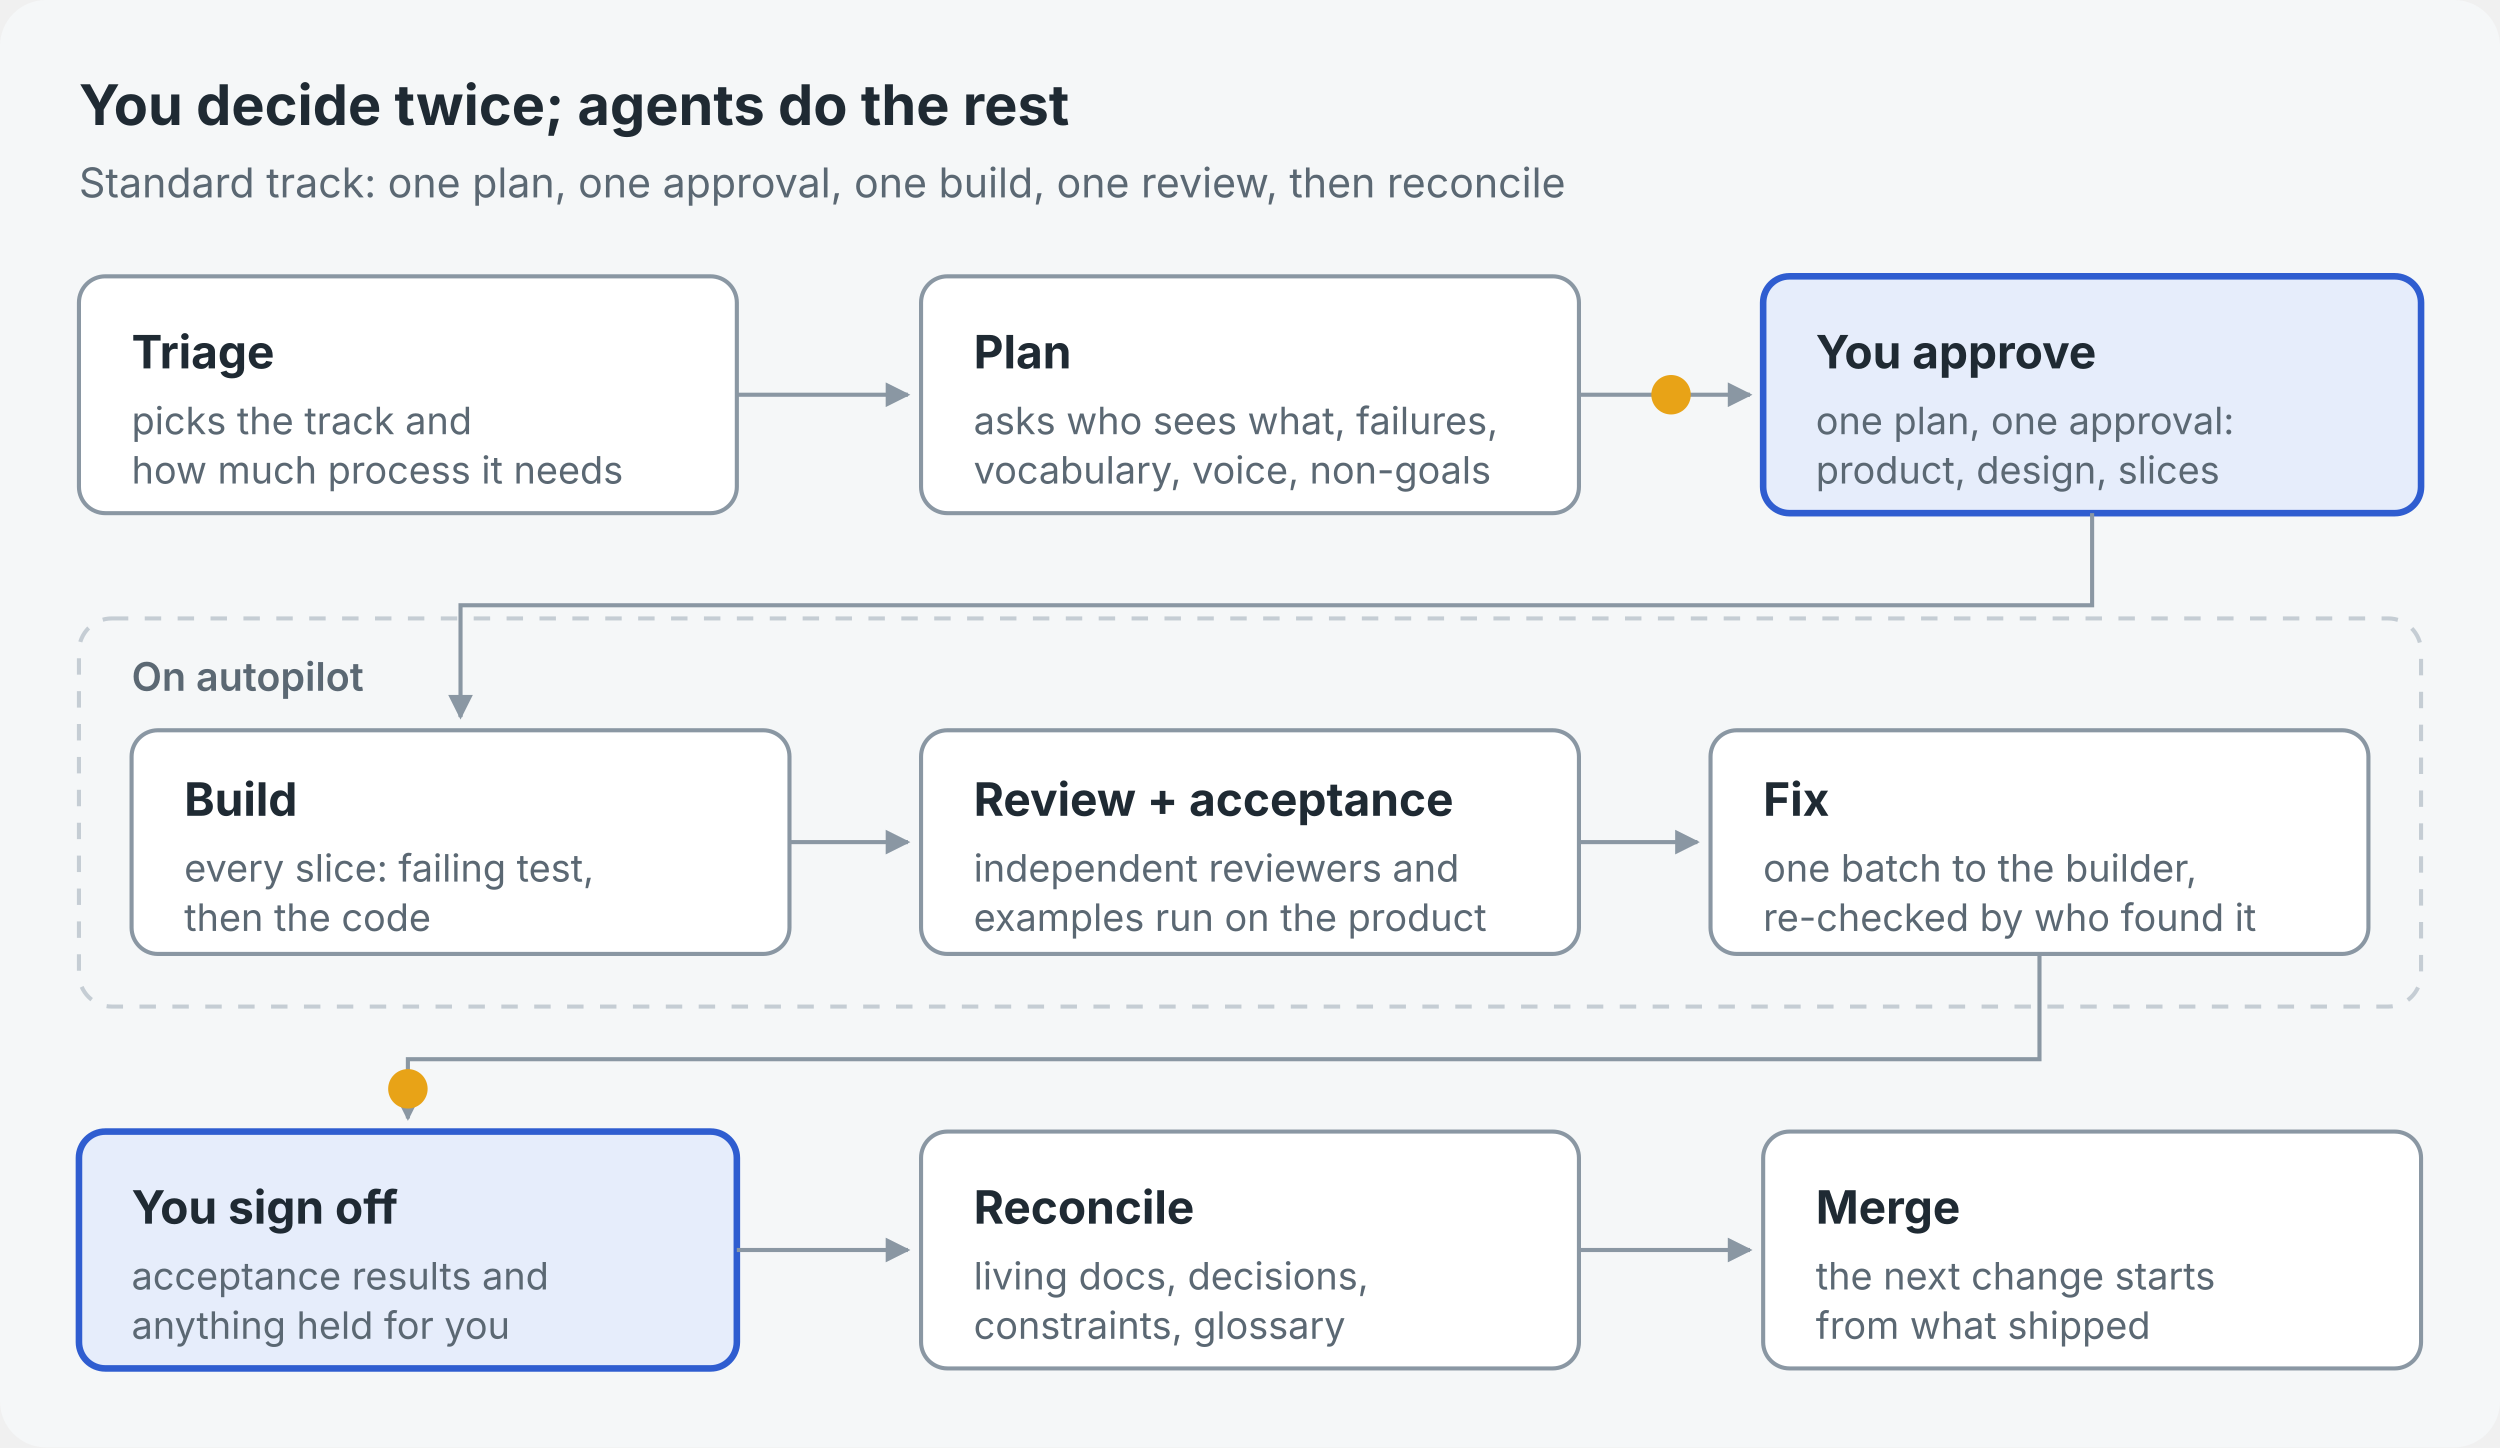
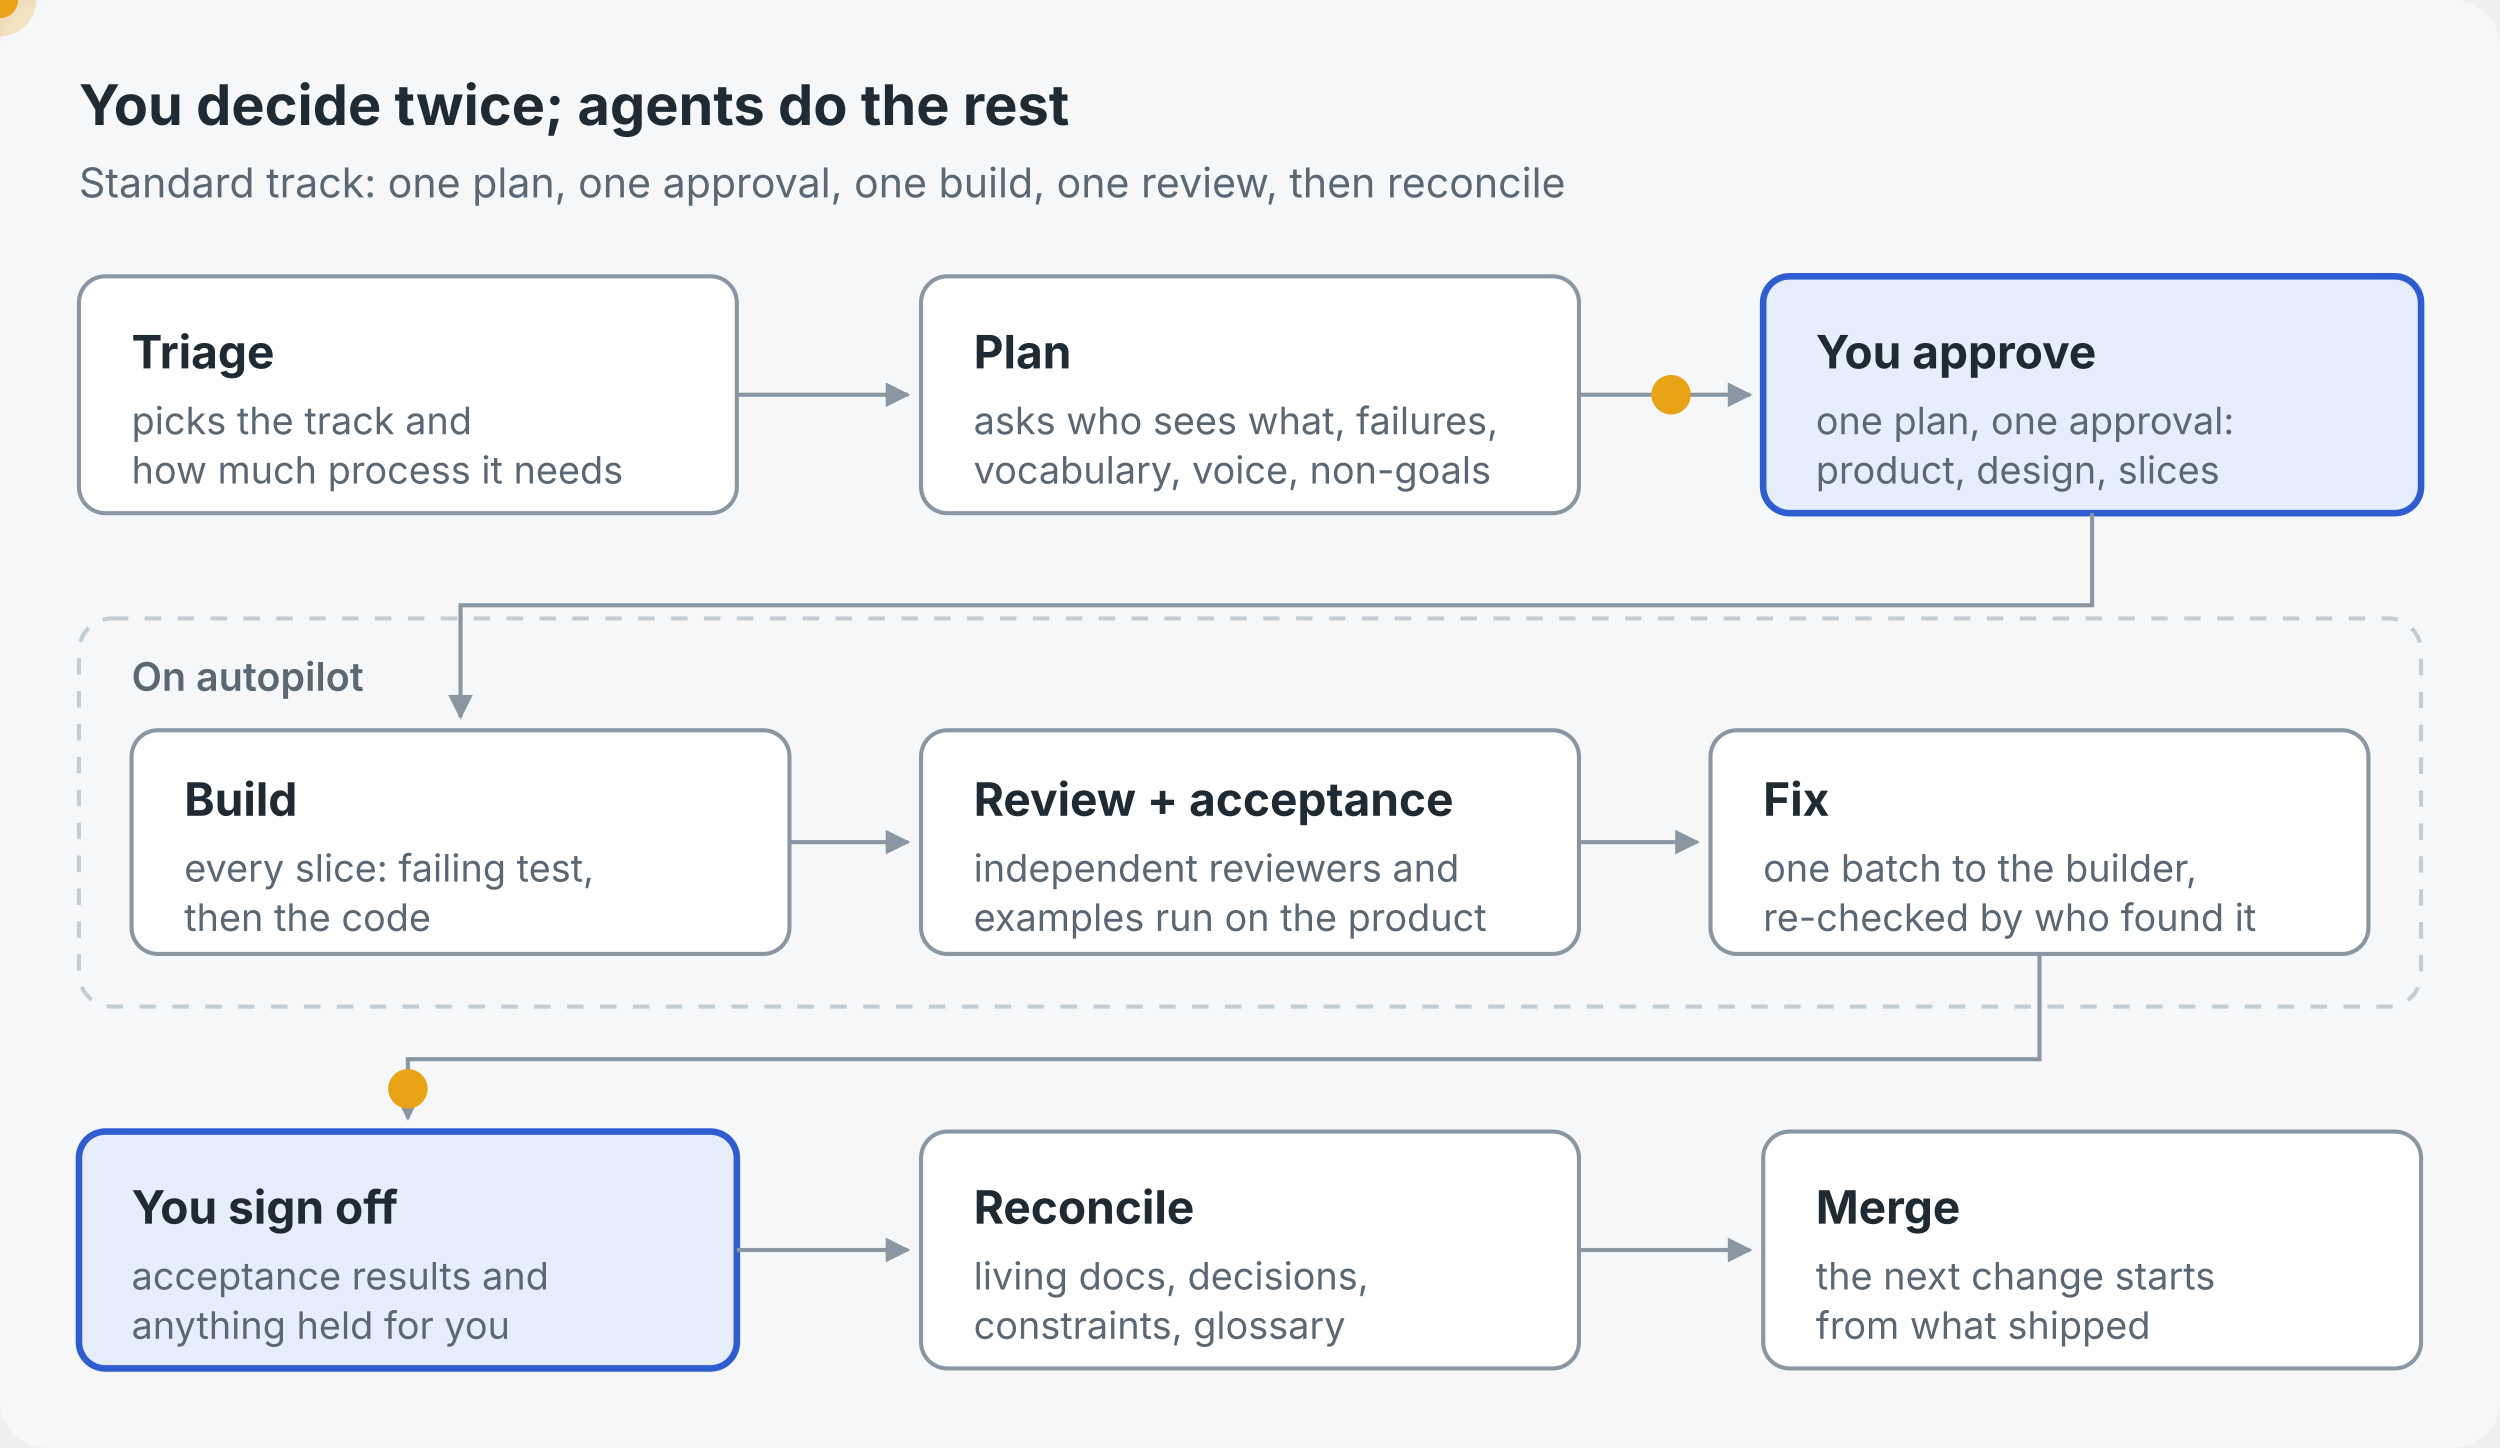
<svg xmlns="http://www.w3.org/2000/svg" viewBox="0 0 760 440" width="760" height="440" role="img" aria-label="The factory loop on the standard track: triage, plan with discovery questions, one approval, build every slice test-first, review with acceptance, sign off, reconcile">
  <style>
    text { font-family: Inter, -apple-system, "Segoe UI", Helvetica, Arial, sans-serif; }
    .bg { fill: #F5F7F8; }
    .ink { fill: #1F2A33; }
    .quiet { fill: #5B6873; }
    .box { fill: #FFFFFF; stroke: #8A97A3; stroke-width: 1.25; }
    .you { fill: #E6EDFB; stroke: #2F5DD0; stroke-width: 2; }
    .line { fill: none; stroke: #8A97A3; stroke-width: 1.25; }
    .head { fill: #8A97A3; }
    .group { fill: none; stroke: #C5CDD4; stroke-width: 1.25; stroke-dasharray: 5 5; }
    .gate { fill: #E8A317; }
+     .token { fill: #E8A317; }
+     .halo { fill: #E8A317; opacity: 0.25; }
    @media (prefers-color-scheme: dark) {
      .bg { fill: #15191D; }
      .ink { fill: #E6EAEE; }
      .quiet { fill: #9AA6B1; }
      .box { fill: #1C2228; stroke: #5E6B76; }
      .you { fill: #1D2A44; stroke: #6F95F0; }
      .line { stroke: #5E6B76; }
      .head { fill: #5E6B76; }
      .group { stroke: #36404A; }
    }
  </style>
  <defs>
    <marker id="arrow" viewBox="0 0 10 10" refX="9" refY="5" markerWidth="6" markerHeight="6" orient="auto-start-reverse">
      <path class="head" d="M0 0L10 5L0 10z" />
    </marker>
  </defs>
  <rect class="bg" x="0" y="0" width="760" height="440" rx="14" />
-   <text class="ink" x="24" y="38" font-size="17" font-weight="700">You decide twice; agents do the rest</text>
-   <text class="quiet" x="24" y="60" font-size="12.5">Standard track: one plan, one approval, one build, one review, then reconcile</text>
  <rect class="box" x="24" y="84" width="200" height="72" rx="8" />
-   <text class="ink" x="40" y="112" font-size="14" font-weight="700">Triage</text>
-   <text class="quiet" x="40" y="132" font-size="11.5">picks the track and</text>
-   <text class="quiet" x="40" y="147" font-size="11.5">how much process it needs</text>
  <rect class="box" x="280" y="84" width="200" height="72" rx="8" />
-   <text class="ink" x="296" y="112" font-size="14" font-weight="700">Plan</text>
-   <text class="quiet" x="296" y="132" font-size="11.5">asks who sees what, failures,</text>
-   <text class="quiet" x="296" y="147" font-size="11.5">vocabulary, voice, non-goals</text>
  <rect class="you" x="536" y="84" width="200" height="72" rx="8" />
-   <text class="ink" x="552" y="112" font-size="14" font-weight="700">You approve</text>
-   <text class="quiet" x="552" y="132" font-size="11.5">one plan, one approval:</text>
-   <text class="quiet" x="552" y="147" font-size="11.5">product, design, slices</text>
  <path class="line" d="M224 120H276" marker-end="url(#arrow)" />
  <path class="line" d="M480 120H532" marker-end="url(#arrow)" />
  <circle class="gate" cx="508" cy="120" r="6" />
  <rect class="group" x="24" y="188" width="712" height="118" rx="10" />
-   <text class="quiet" x="40" y="210" font-size="12" font-weight="600">On autopilot</text>
  <rect class="box" x="40" y="222" width="200" height="68" rx="8" />
-   <text class="ink" x="56" y="248" font-size="14" font-weight="700">Build</text>
-   <text class="quiet" x="56" y="268" font-size="11.5">every slice: failing test,</text>
-   <text class="quiet" x="56" y="283" font-size="11.5">then the code</text>
  <rect class="box" x="280" y="222" width="200" height="68" rx="8" />
-   <text class="ink" x="296" y="248" font-size="14" font-weight="700">Review + acceptance</text>
-   <text class="quiet" x="296" y="268" font-size="11.5">independent reviewers and</text>
-   <text class="quiet" x="296" y="283" font-size="11.5">examples run on the product</text>
  <rect class="box" x="520" y="222" width="200" height="68" rx="8" />
-   <text class="ink" x="536" y="248" font-size="14" font-weight="700">Fix</text>
-   <text class="quiet" x="536" y="268" font-size="11.5">one batch to the builder,</text>
-   <text class="quiet" x="536" y="283" font-size="11.5">re-checked by who found it</text>
  <path class="line" d="M636 156V184H140V218" marker-end="url(#arrow)" />
  <path class="line" d="M240 256H276" marker-end="url(#arrow)" />
  <path class="line" d="M480 256H516" marker-end="url(#arrow)" />
  <rect class="you" x="24" y="344" width="200" height="72" rx="8" />
-   <text class="ink" x="40" y="372" font-size="14" font-weight="700">You sign off</text>
-   <text class="quiet" x="40" y="392" font-size="11.5">acceptance results and</text>
-   <text class="quiet" x="40" y="407" font-size="11.5">anything held for you</text>
  <rect class="box" x="280" y="344" width="200" height="72" rx="8" />
-   <text class="ink" x="296" y="372" font-size="14" font-weight="700">Reconcile</text>
-   <text class="quiet" x="296" y="392" font-size="11.5">living docs, decisions,</text>
-   <text class="quiet" x="296" y="407" font-size="11.5">constraints, glossary</text>
  <rect class="box" x="536" y="344" width="200" height="72" rx="8" />
-   <text class="ink" x="552" y="372" font-size="14" font-weight="700">Merge</text>
-   <text class="quiet" x="552" y="392" font-size="11.5">the next change starts</text>
-   <text class="quiet" x="552" y="407" font-size="11.5">from what shipped</text>
  <path class="line" d="M620 290V322H124V340" marker-end="url(#arrow)" />
  <circle class="gate" cx="124" cy="331" r="6" />
  <path class="line" d="M224 380H276" marker-end="url(#arrow)" />
  <path class="line" d="M480 380H532" marker-end="url(#arrow)" />
+   <g>
+     <circle class="halo" r="11" cx="0" cy="0" />
+     <circle class="token" r="5.5" cx="0" cy="0" />
+     <animateMotion dur="16s" repeatCount="indefinite" calcMode="linear" path="M124 120H636V184H140V256H620V322H124V380H636" />
+   </g>
+   <text class="ink" x="24" y="38" font-size="17" font-weight="700">You decide twice; agents do the rest</text>
+   <text class="quiet" x="24" y="60" font-size="12.5">Standard track: one plan, one approval, one build, one review, then reconcile</text>
+   <text class="ink" x="40" y="112" font-size="14" font-weight="700">Triage</text>
+   <text class="quiet" x="40" y="132" font-size="11.5">picks the track and</text>
+   <text class="quiet" x="40" y="147" font-size="11.5">how much process it needs</text>
+   <text class="ink" x="296" y="112" font-size="14" font-weight="700">Plan</text>
+   <text class="quiet" x="296" y="132" font-size="11.5">asks who sees what, failures,</text>
+   <text class="quiet" x="296" y="147" font-size="11.5">vocabulary, voice, non-goals</text>
+   <text class="ink" x="552" y="112" font-size="14" font-weight="700">You approve</text>
+   <text class="quiet" x="552" y="132" font-size="11.5">one plan, one approval:</text>
+   <text class="quiet" x="552" y="147" font-size="11.5">product, design, slices</text>
+   <text class="quiet" x="40" y="210" font-size="12" font-weight="600">On autopilot</text>
+   <text class="ink" x="56" y="248" font-size="14" font-weight="700">Build</text>
+   <text class="quiet" x="56" y="268" font-size="11.5">every slice: failing test,</text>
+   <text class="quiet" x="56" y="283" font-size="11.5">then the code</text>
+   <text class="ink" x="296" y="248" font-size="14" font-weight="700">Review + acceptance</text>
+   <text class="quiet" x="296" y="268" font-size="11.5">independent reviewers and</text>
+   <text class="quiet" x="296" y="283" font-size="11.5">examples run on the product</text>
+   <text class="ink" x="536" y="248" font-size="14" font-weight="700">Fix</text>
+   <text class="quiet" x="536" y="268" font-size="11.5">one batch to the builder,</text>
+   <text class="quiet" x="536" y="283" font-size="11.5">re-checked by who found it</text>
+   <text class="ink" x="40" y="372" font-size="14" font-weight="700">You sign off</text>
+   <text class="quiet" x="40" y="392" font-size="11.5">acceptance results and</text>
+   <text class="quiet" x="40" y="407" font-size="11.5">anything held for you</text>
+   <text class="ink" x="296" y="372" font-size="14" font-weight="700">Reconcile</text>
+   <text class="quiet" x="296" y="392" font-size="11.5">living docs, decisions,</text>
+   <text class="quiet" x="296" y="407" font-size="11.5">constraints, glossary</text>
+   <text class="ink" x="552" y="372" font-size="14" font-weight="700">Merge</text>
+   <text class="quiet" x="552" y="392" font-size="11.5">the next change starts</text>
+   <text class="quiet" x="552" y="407" font-size="11.5">from what shipped</text>
</svg>
